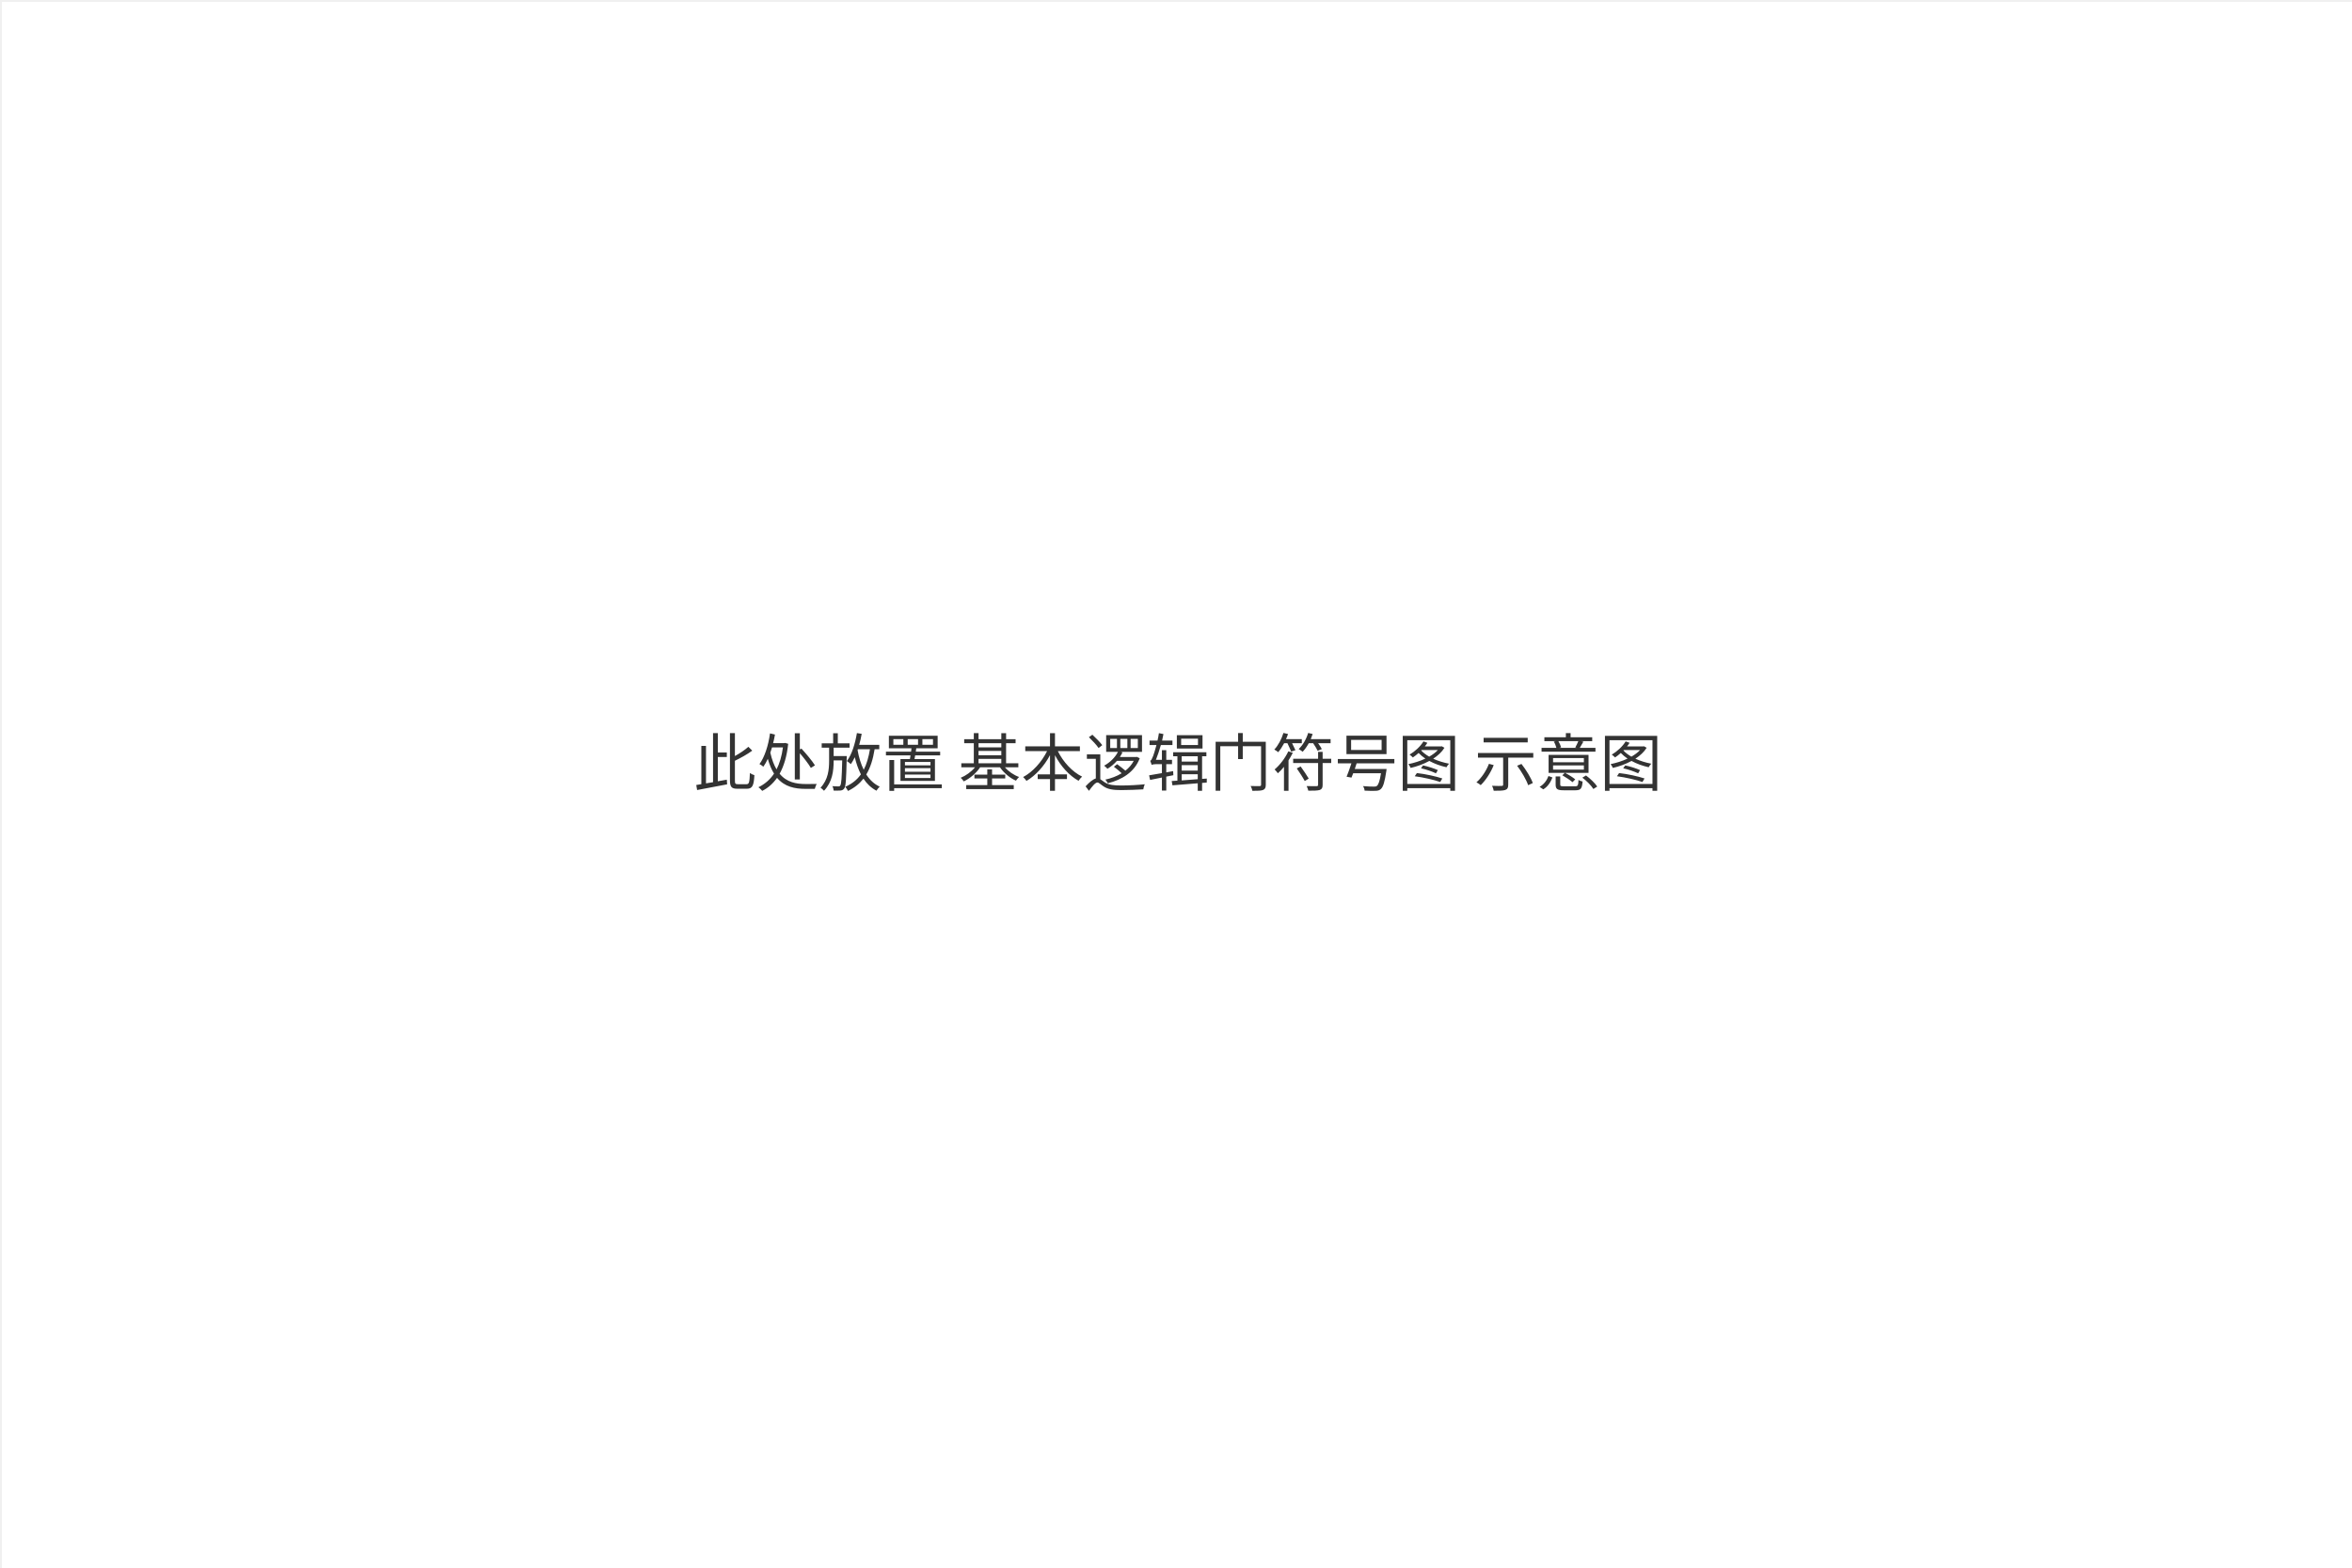
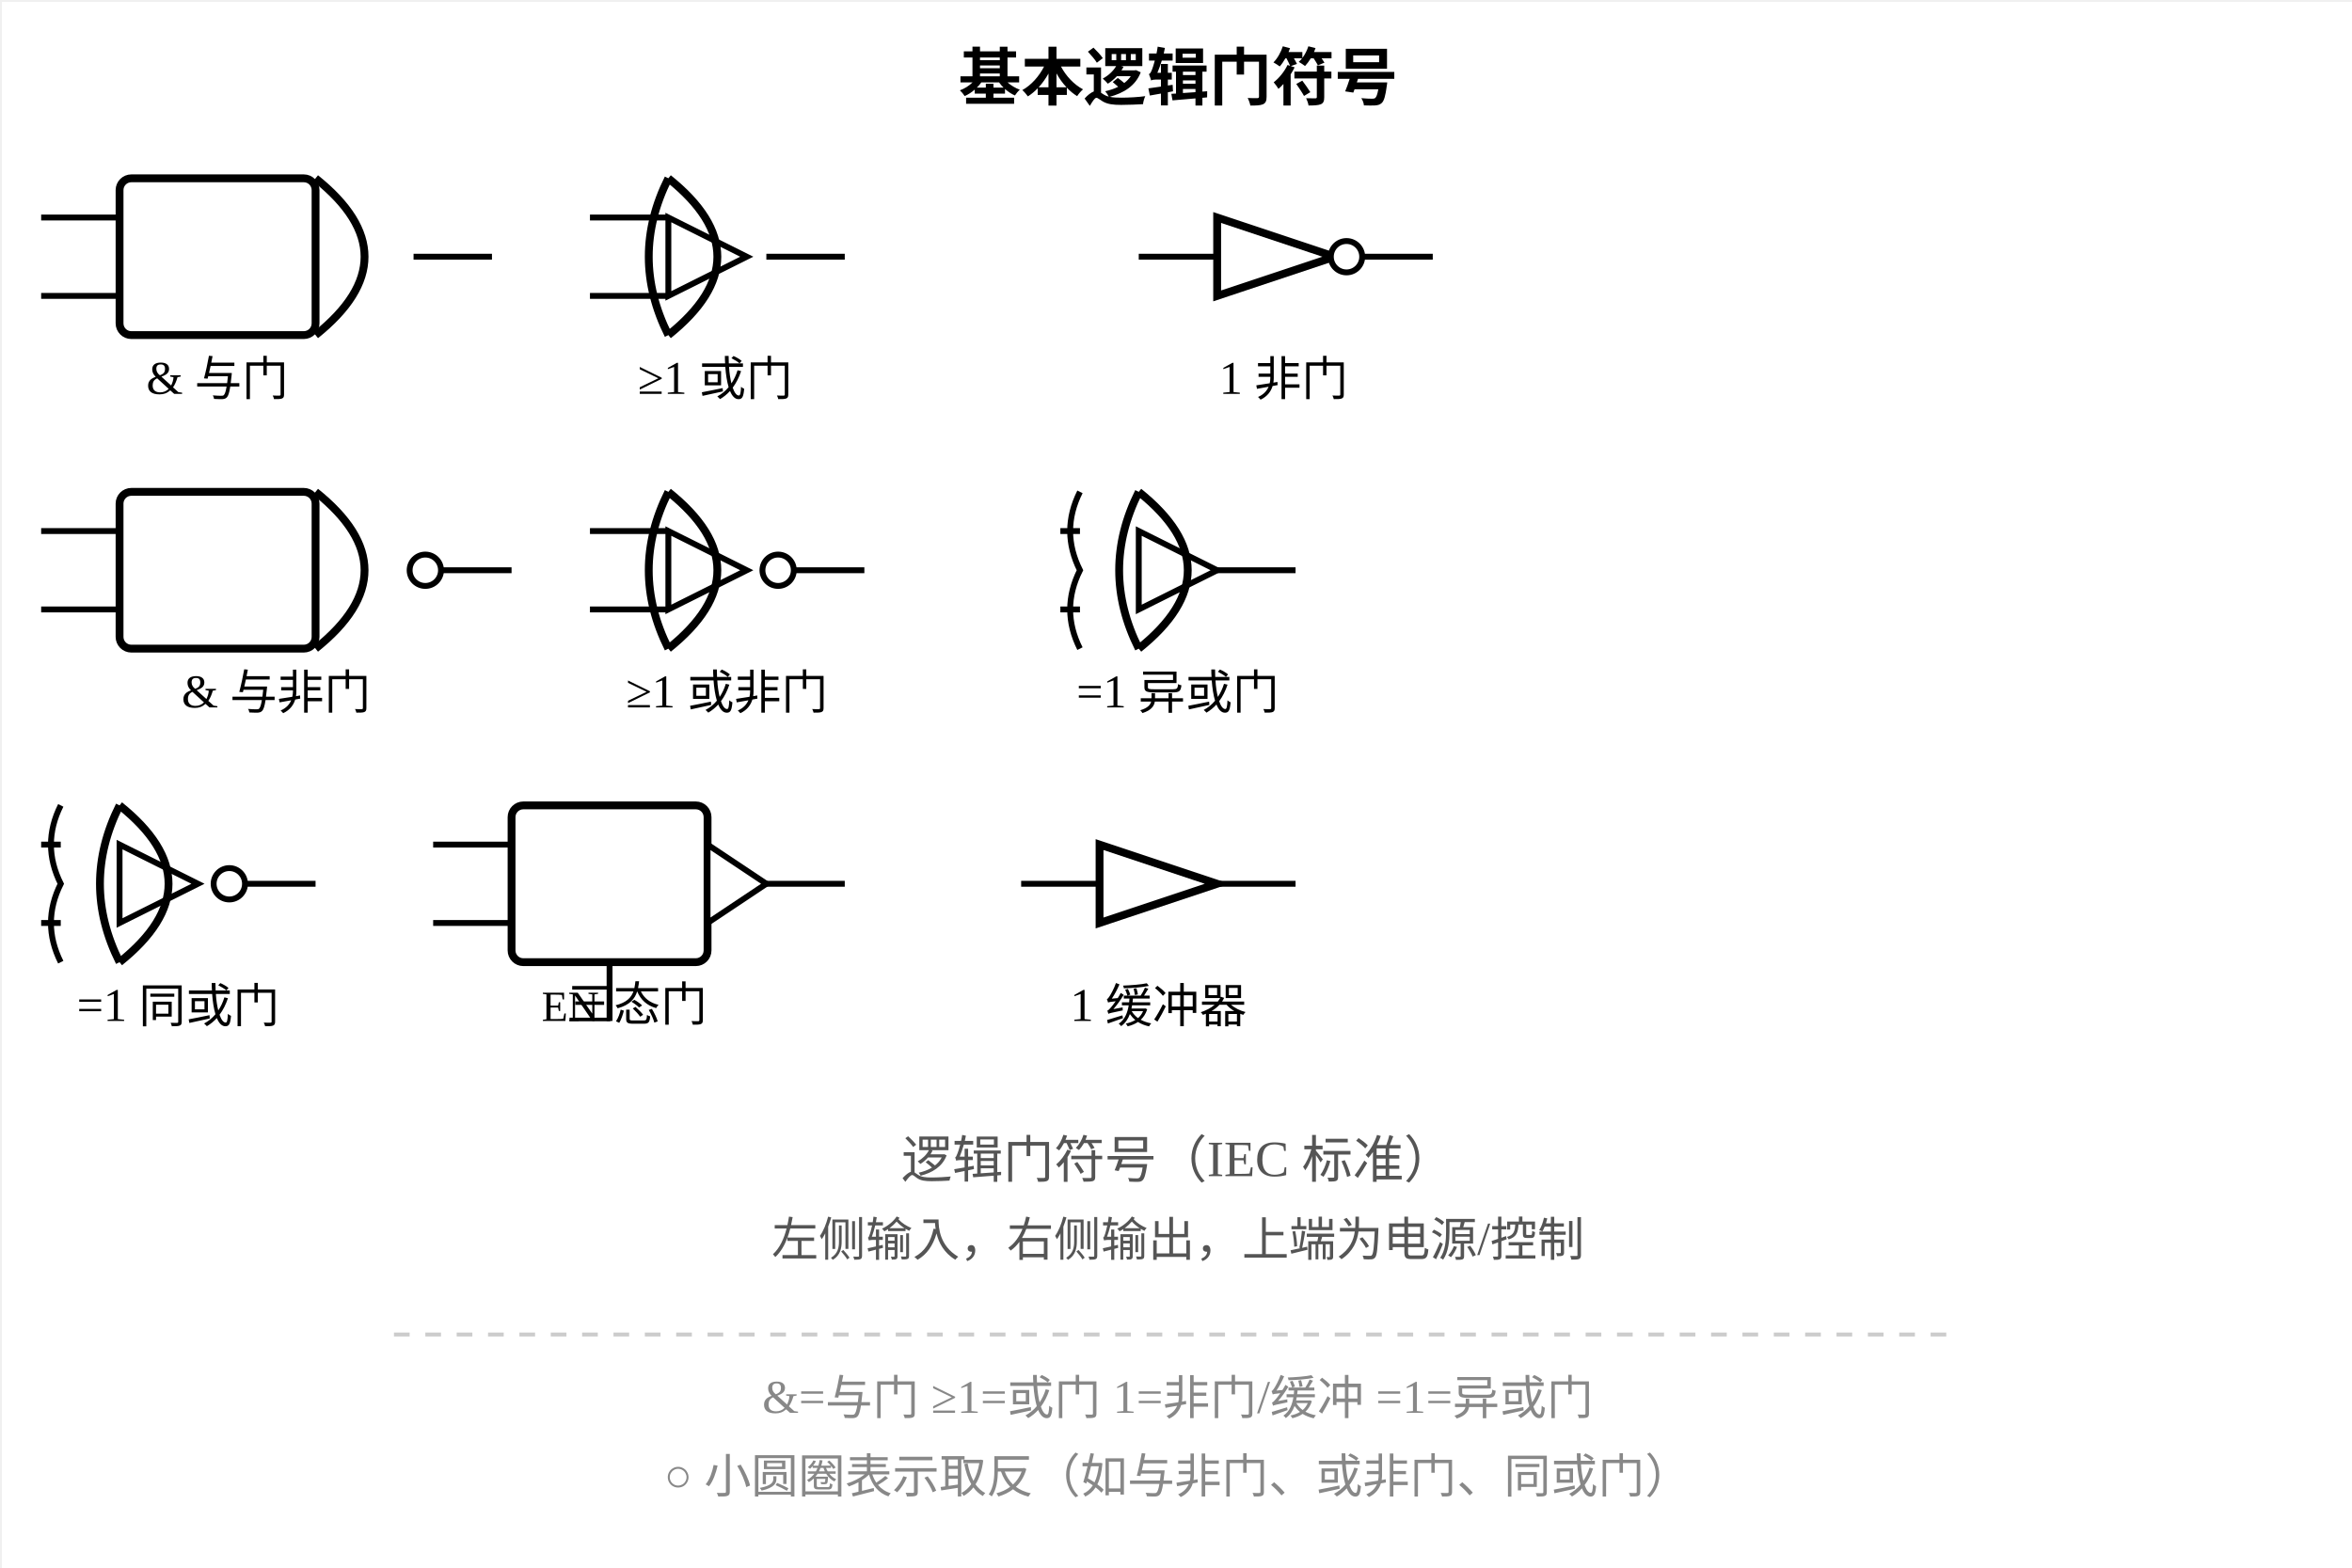
- <svg xmlns="http://www.w3.org/2000/svg" width="600" height="400">
+ <svg xmlns="http://www.w3.org/2000/svg" width="600" height="400" viewBox="0 0 600 400">
  <defs />
  <g transform="translate(0.5,0.5)">
    <rect x="0" y="0" width="600" height="400" fill="#ffffff" stroke="none" />
-     <text x="300" y="200" text-anchor="middle" font-size="16" fill="#333">此处放置 基本逻辑门符号图 示意图</text>
+     <text x="300" y="25" text-anchor="middle" font-size="16" font-weight="bold" fill="#000">基本逻辑门符号</text>
+     <rect x="30" y="45" width="50" height="40" rx="3" fill="#fff" stroke="#000" stroke-width="2" />
+     <path d="M80 45 Q105 65 80 85" fill="none" stroke="#000" stroke-width="2" />
+     <line x1="10" y1="55" x2="30" y2="55" stroke="#000" stroke-width="1.5" />
+     <line x1="10" y1="75" x2="30" y2="75" stroke="#000" stroke-width="1.5" />
+     <line x1="105" y1="65" x2="125" y2="65" stroke="#000" stroke-width="1.5" />
+     <text x="55" y="100" text-anchor="middle" font-size="12" fill="#000">&amp; 与门</text>
+     <path d="M170 55 L170 75 L190 65 Z" fill="none" stroke="#000" stroke-width="1.5" />
+     <path d="M170 45 Q195 65 170 85" fill="none" stroke="#000" stroke-width="2" />
+     <path d="M170 45 Q160 65 170 85" fill="none" stroke="#000" stroke-width="2" />
+     <line x1="150" y1="55" x2="170" y2="55" stroke="#000" stroke-width="1.5" />
+     <line x1="150" y1="75" x2="170" y2="75" stroke="#000" stroke-width="1.5" />
+     <line x1="195" y1="65" x2="215" y2="65" stroke="#000" stroke-width="1.5" />
+     <text x="182" y="100" text-anchor="middle" font-size="12" fill="#000">≥1 或门</text>
+     <polygon points="310,55 340,65 310,75" fill="#fff" stroke="#000" stroke-width="2" />
+     <circle cx="343" cy="65" r="4" fill="#fff" stroke="#000" stroke-width="1.5" />
+     <line x1="290" y1="65" x2="310" y2="65" stroke="#000" stroke-width="1.5" />
+     <line x1="347" y1="65" x2="365" y2="65" stroke="#000" stroke-width="1.5" />
+     <text x="327" y="100" text-anchor="middle" font-size="12" fill="#000">1 非门</text>
+     <rect x="30" y="125" width="50" height="40" rx="3" fill="#fff" stroke="#000" stroke-width="2" />
+     <path d="M80 125 Q105 145 80 165" fill="none" stroke="#000" stroke-width="2" />
+     <circle cx="108" cy="145" r="4" fill="#fff" stroke="#000" stroke-width="1.5" />
+     <line x1="10" y1="135" x2="30" y2="135" stroke="#000" stroke-width="1.5" />
+     <line x1="10" y1="155" x2="30" y2="155" stroke="#000" stroke-width="1.5" />
+     <line x1="112" y1="145" x2="130" y2="145" stroke="#000" stroke-width="1.5" />
+     <text x="70" y="180" text-anchor="middle" font-size="12" fill="#000">&amp; 与非门</text>
+     <path d="M170 135 L170 155 L190 145 Z" fill="none" stroke="#000" stroke-width="1.5" />
+     <path d="M170 125 Q195 145 170 165" fill="none" stroke="#000" stroke-width="2" />
+     <path d="M170 125 Q160 145 170 165" fill="none" stroke="#000" stroke-width="2" />
+     <circle cx="198" cy="145" r="4" fill="#fff" stroke="#000" stroke-width="1.5" />
+     <line x1="150" y1="135" x2="170" y2="135" stroke="#000" stroke-width="1.5" />
+     <line x1="150" y1="155" x2="170" y2="155" stroke="#000" stroke-width="1.5" />
+     <line x1="202" y1="145" x2="220" y2="145" stroke="#000" stroke-width="1.5" />
+     <text x="185" y="180" text-anchor="middle" font-size="12" fill="#000">≥1 或非门</text>
+     <path d="M290 135 L290 155 L310 145 Z" fill="none" stroke="#000" stroke-width="1.5" />
+     <path d="M290 125 Q315 145 290 165" fill="none" stroke="#000" stroke-width="2" />
+     <path d="M290 125 Q280 145 290 165" fill="none" stroke="#000" stroke-width="2" />
+     <path d="M275 125 Q270 135 275 145 Q270 155 275 165" fill="none" stroke="#000" stroke-width="1.5" />
+     <line x1="270" y1="135" x2="275" y2="135" stroke="#000" stroke-width="1.5" />
+     <line x1="270" y1="155" x2="275" y2="155" stroke="#000" stroke-width="1.5" />
+     <line x1="310" y1="145" x2="330" y2="145" stroke="#000" stroke-width="1.5" />
+     <text x="300" y="180" text-anchor="middle" font-size="12" fill="#000">=1 异或门</text>
+     <path d="M30 215 L30 235 L50 225 Z" fill="none" stroke="#000" stroke-width="1.5" />
+     <path d="M30 205 Q55 225 30 245" fill="none" stroke="#000" stroke-width="2" />
+     <path d="M30 205 Q20 225 30 245" fill="none" stroke="#000" stroke-width="2" />
+     <path d="M15 205 Q10 215 15 225 Q10 235 15 245" fill="none" stroke="#000" stroke-width="1.5" />
+     <circle cx="58" cy="225" r="4" fill="#fff" stroke="#000" stroke-width="1.5" />
+     <line x1="10" y1="215" x2="15" y2="215" stroke="#000" stroke-width="1.5" />
+     <line x1="10" y1="235" x2="15" y2="235" stroke="#000" stroke-width="1.5" />
+     <line x1="62" y1="225" x2="80" y2="225" stroke="#000" stroke-width="1.5" />
+     <text x="45" y="260" text-anchor="middle" font-size="12" fill="#000">=1 同或门</text>
+     <rect x="130" y="205" width="50" height="40" rx="3" fill="#fff" stroke="#000" stroke-width="2" />
+     <polygon points="180,215 195,225 180,235" fill="#fff" stroke="#000" stroke-width="1.5" />
+     <line x1="110" y1="215" x2="130" y2="215" stroke="#000" stroke-width="1.5" />
+     <line x1="110" y1="235" x2="130" y2="235" stroke="#000" stroke-width="1.5" />
+     <line x1="195" y1="225" x2="215" y2="225" stroke="#000" stroke-width="1.5" />
+     <line x1="155" y1="245" x2="155" y2="260" stroke="#000" stroke-width="1.5" />
+     <text x="145" y="260" text-anchor="middle" font-size="11" fill="#000">EN</text>
+     <text x="162" y="260" text-anchor="middle" font-size="12" fill="#000">三态门</text>
+     <polygon points="280,215 310,225 280,235" fill="#fff" stroke="#000" stroke-width="2" />
+     <line x1="260" y1="225" x2="280" y2="225" stroke="#000" stroke-width="1.5" />
+     <line x1="310" y1="225" x2="330" y2="225" stroke="#000" stroke-width="1.5" />
+     <text x="295" y="260" text-anchor="middle" font-size="12" fill="#000">1 缓冲器</text>
+     <text x="300" y="300" text-anchor="middle" font-size="13" fill="#555">逻辑门符号（IEC 标准）</text>
+     <text x="300" y="320" text-anchor="middle" font-size="12" fill="#555">左侧输入，右侧输出，上端为电源/控制</text>
+     <line x1="100" y1="340" x2="500" y2="340" stroke="#ccc" stroke-width="1" stroke-dasharray="4" />
+     <text x="300" y="360" text-anchor="middle" font-size="12" fill="#888">&amp;=与门  ≥1=或门  1=非门/缓冲  =1=异或门</text>
+     <text x="300" y="380" text-anchor="middle" font-size="12" fill="#888">○ 小圆圈表示取反（如与非门、或非门、同或门）</text>
  </g>
</svg>
